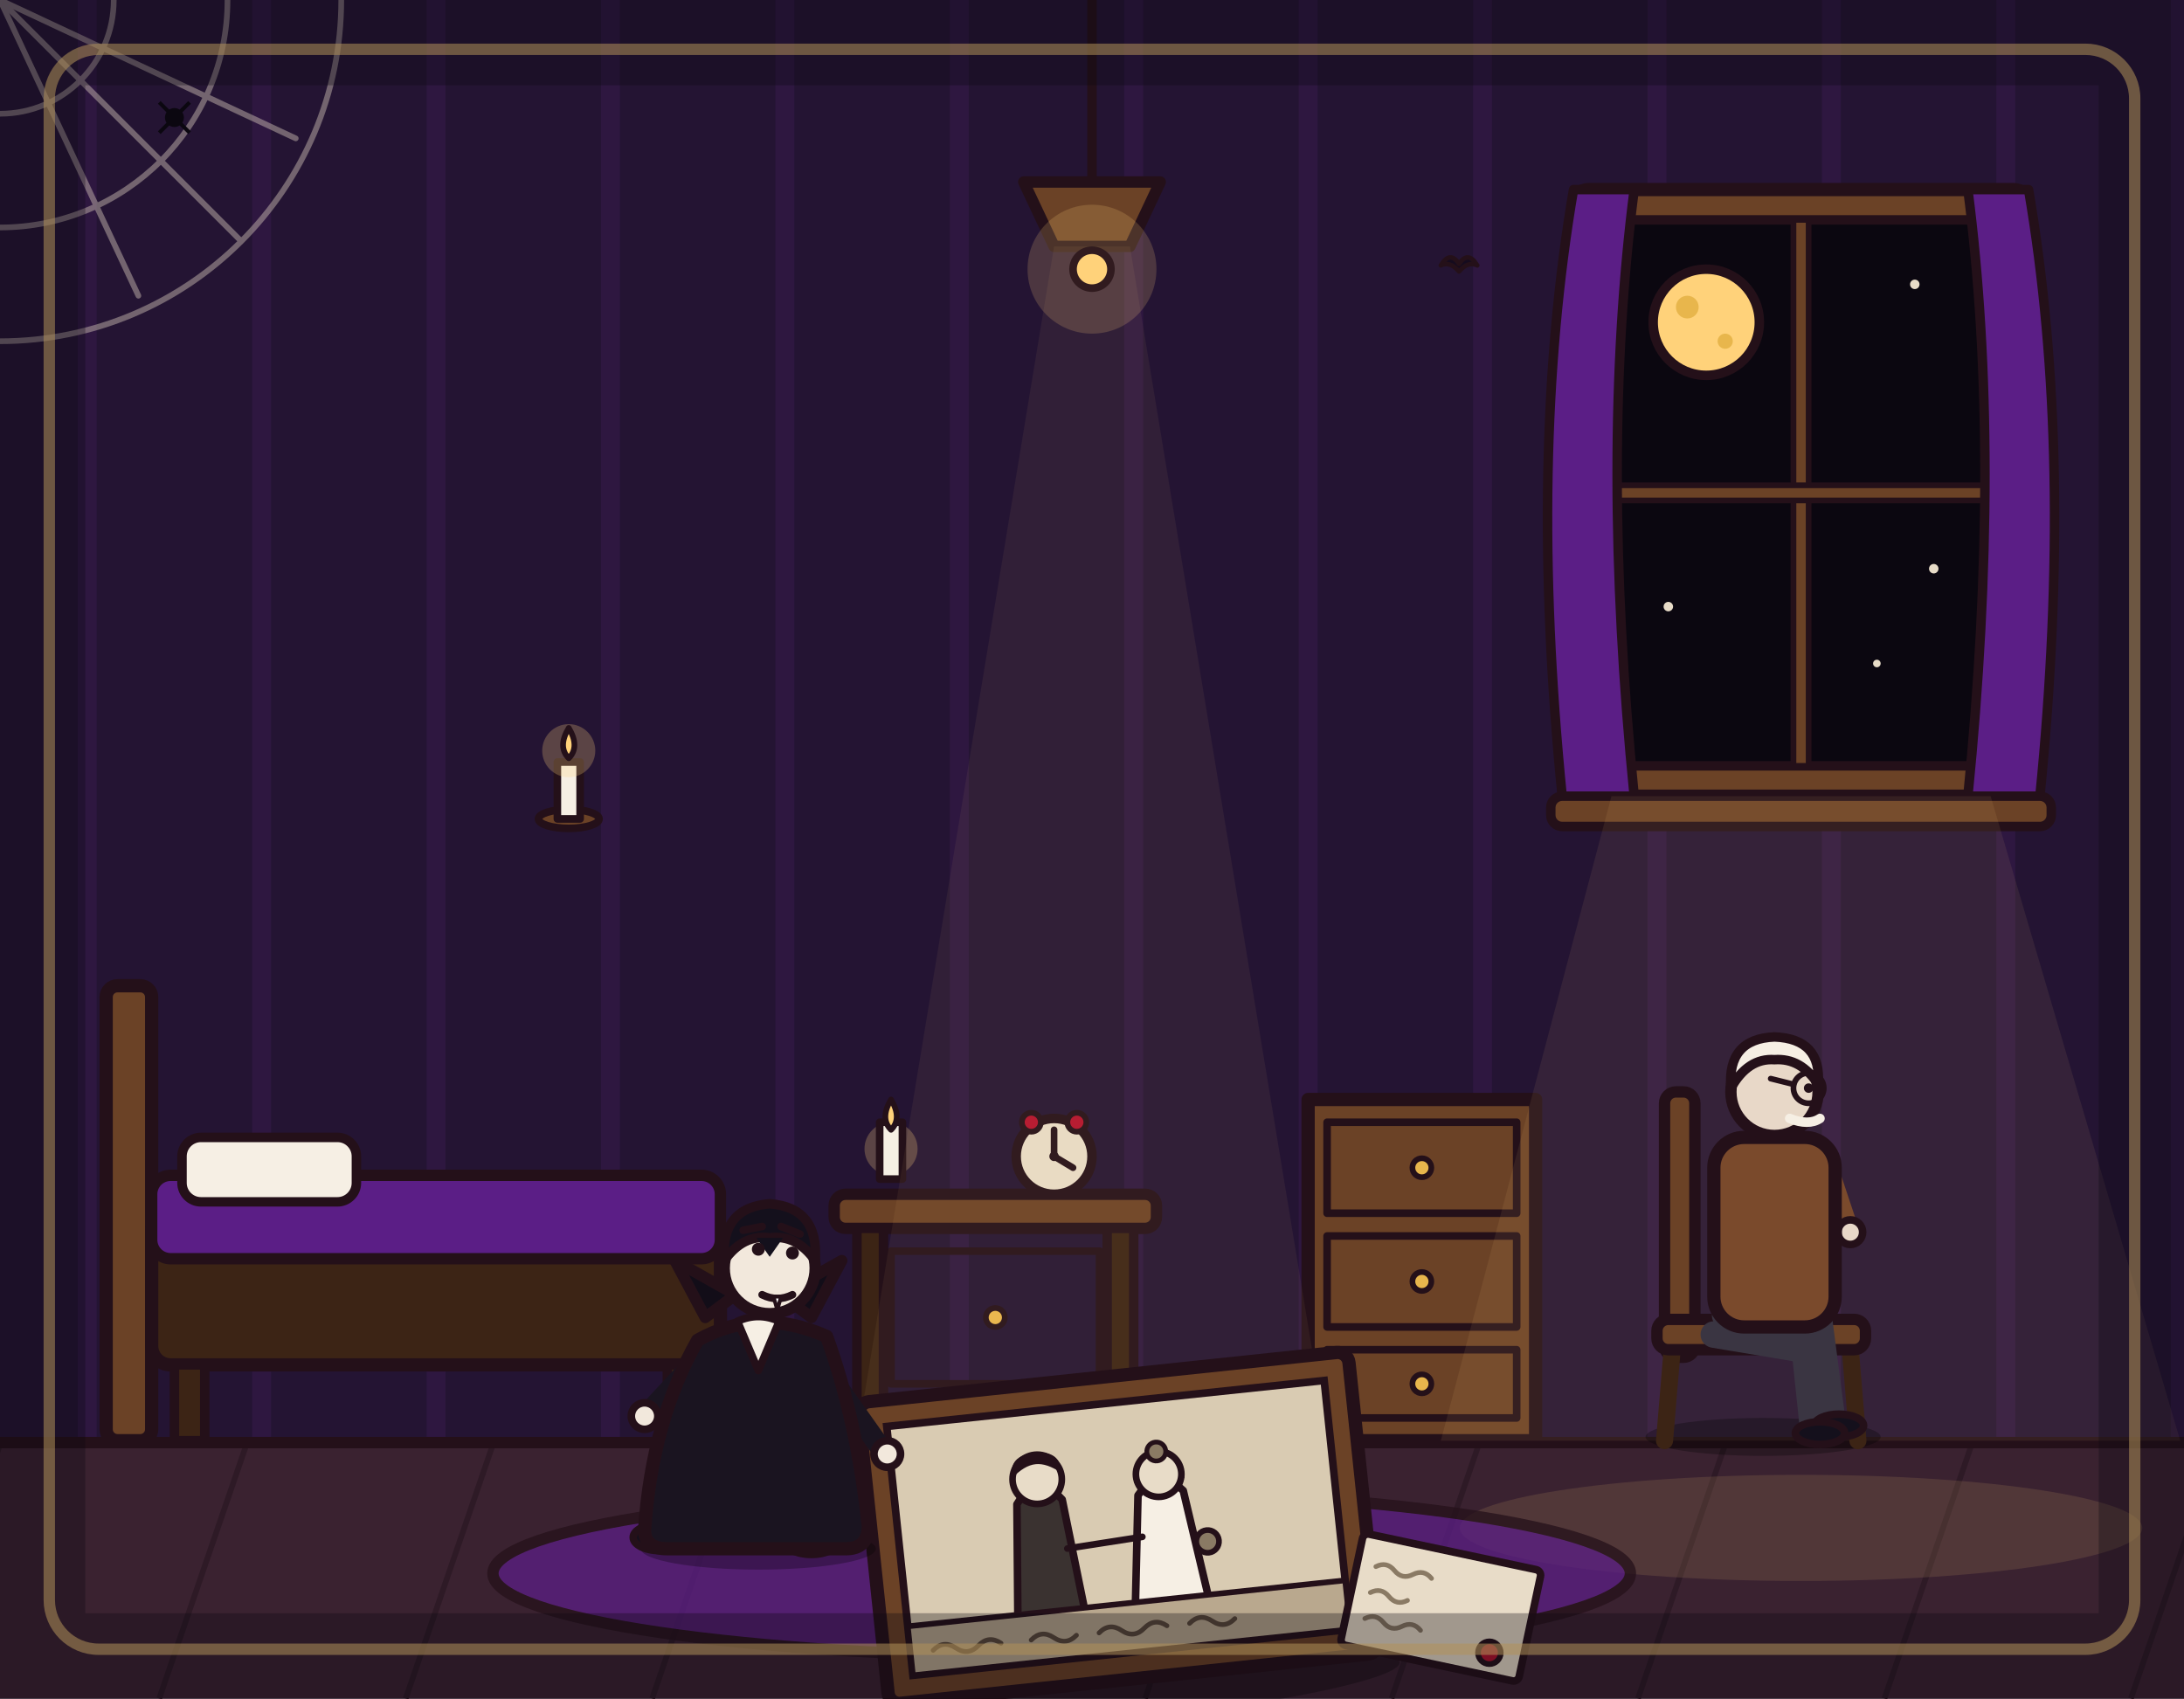
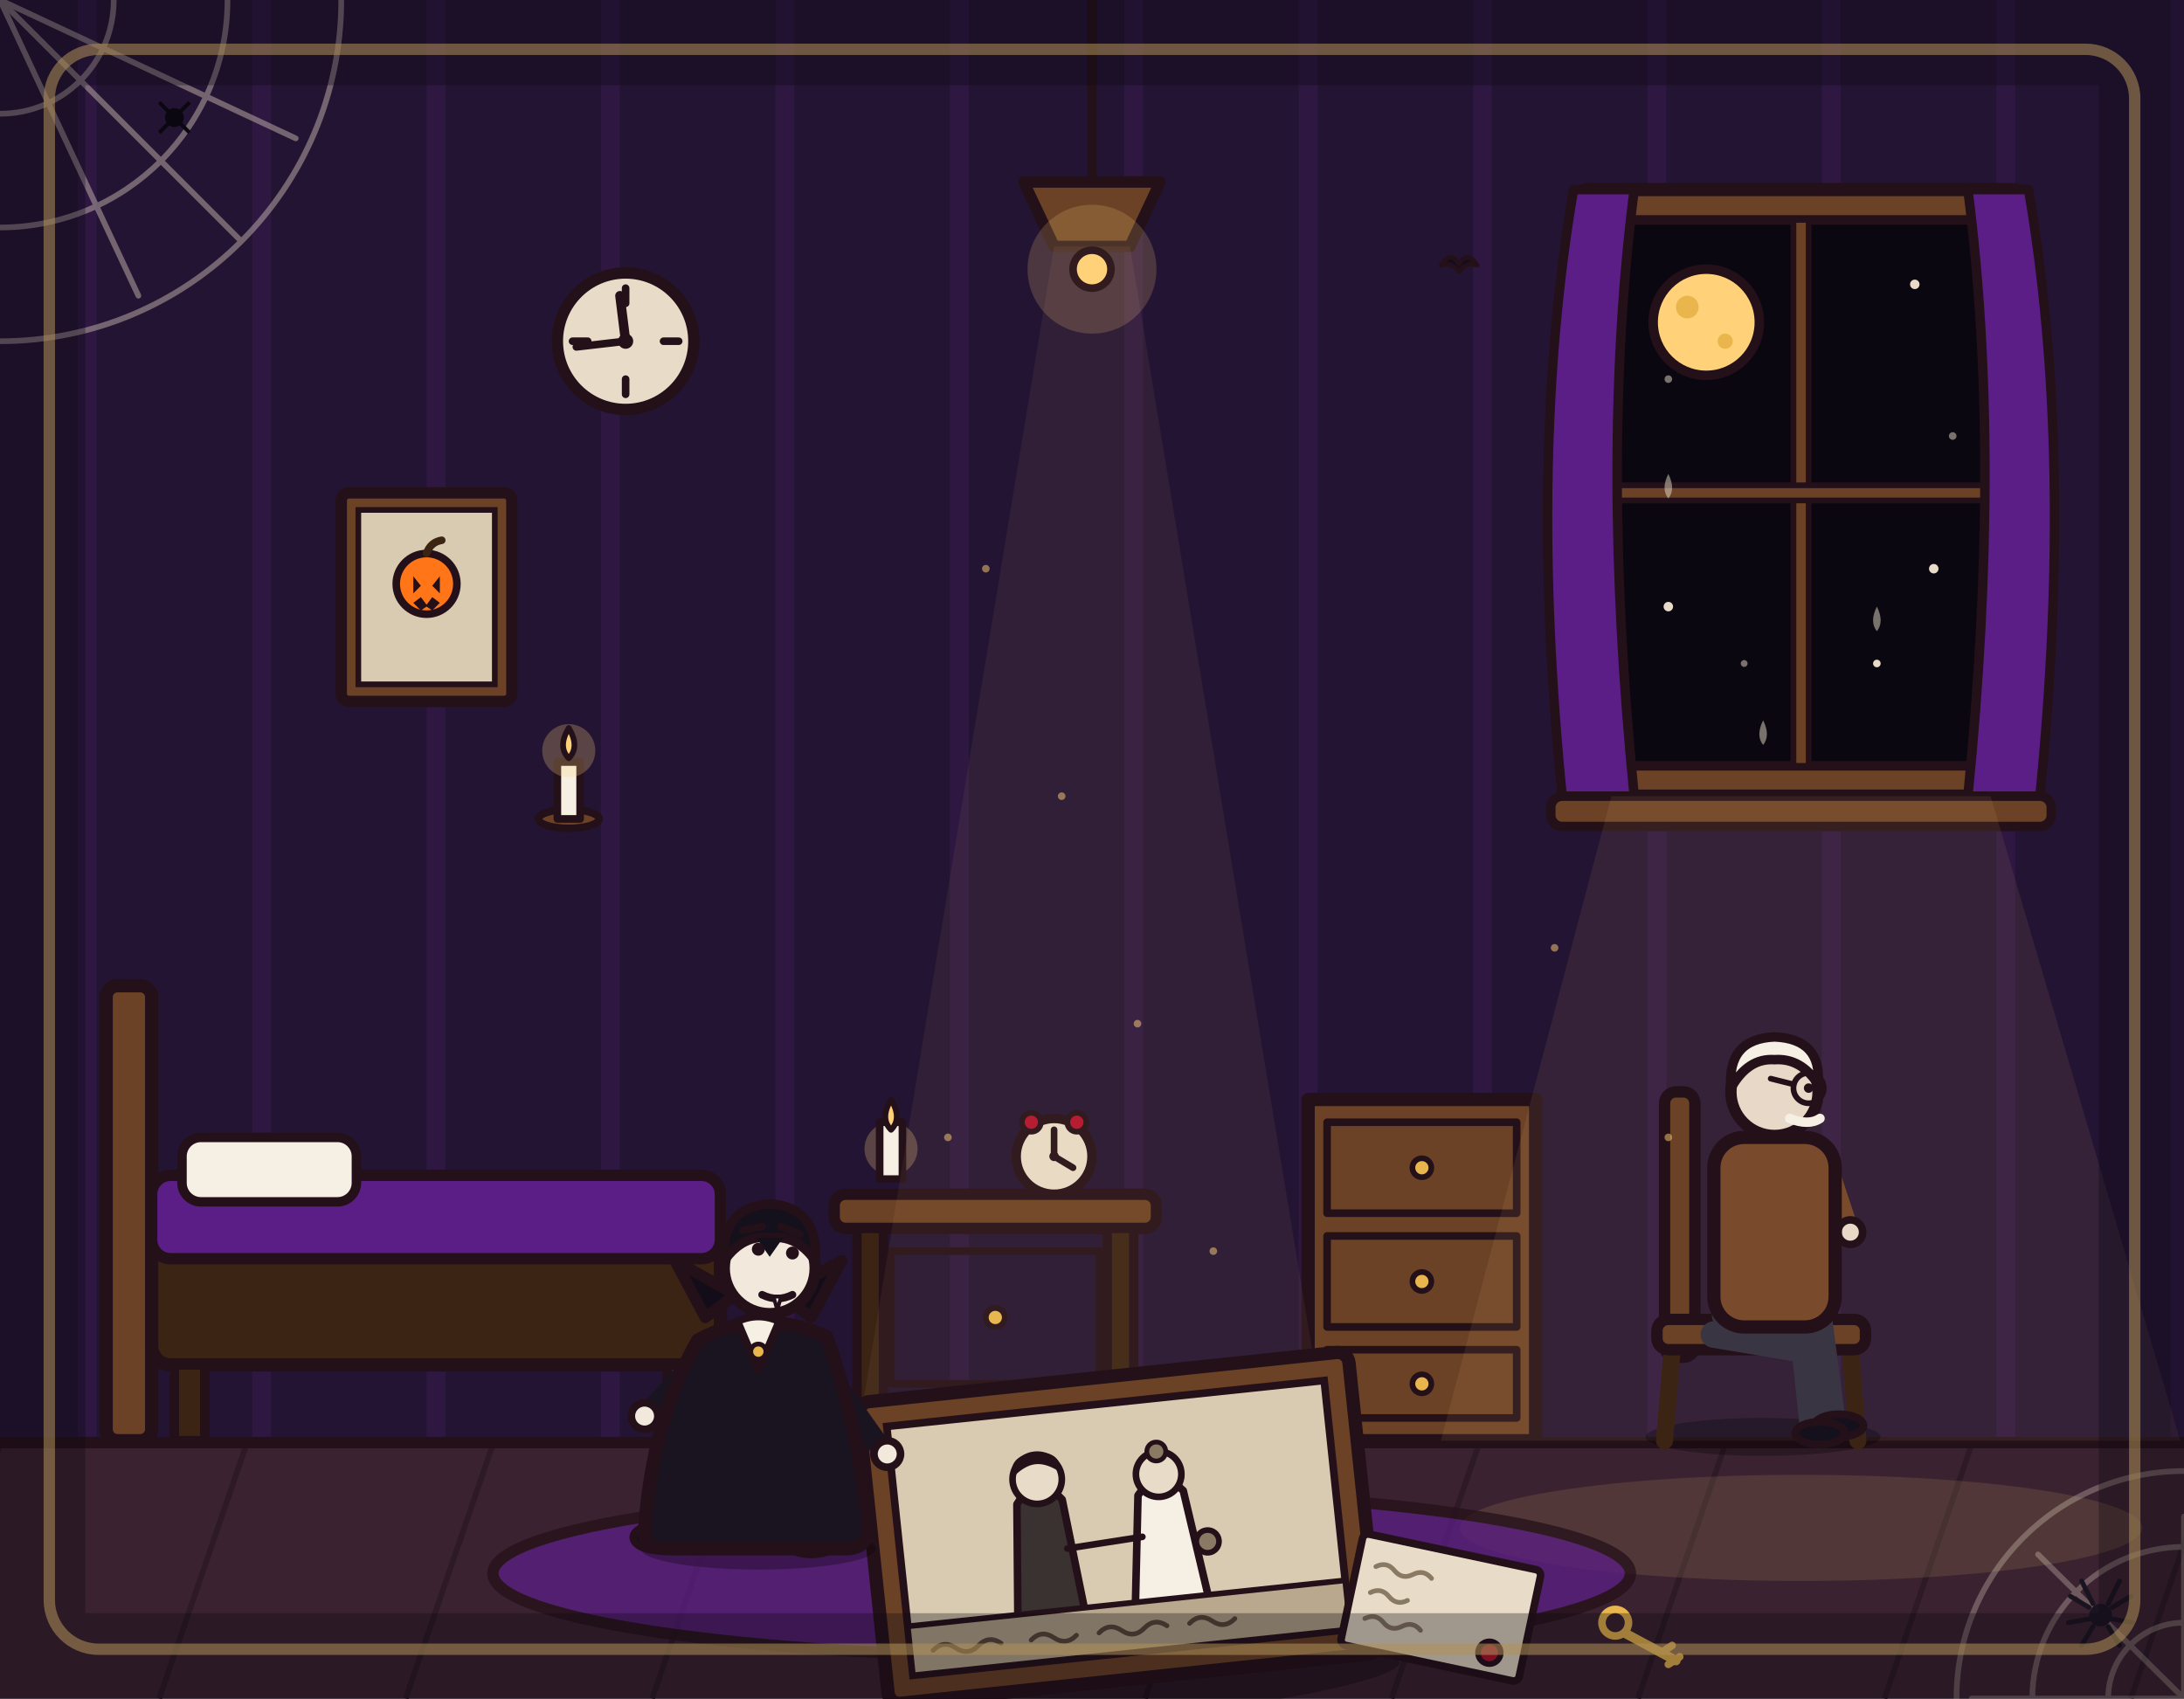
<svg xmlns="http://www.w3.org/2000/svg" viewBox="0 0 1152 896" width="1152" height="896">
  <rect x="0" y="0" width="1152" height="896" fill="#241433" />
  <path d="M46 0V762M138 0V762M230 0V762M322 0V762M414 0V762M506 0V762M598 0V762M690 0V762M782 0V762M874 0V762M966 0V762M1058 0V762M1150 0V762" stroke="#b03aeb" stroke-width="10" opacity=".07" fill="none" />
  <g fill="none" stroke="#e8dcc8" stroke-width="3" opacity=".4" stroke-linecap="round">
    <path d="M60 0A60 60 0 0 1 0 60M120 0A120 120 0 0 1 0 120M180 0A180 180 0 0 1 0 180" />
    <line x1="0" y1="0" x2="127" y2="127" />
    <line x1="0" y1="0" x2="156" y2="73" />
    <line x1="0" y1="0" x2="73" y2="156" />
  </g>
  <circle cx="92" cy="62" r="5" fill="#0b0710" />
  <path d="M92 62L84 54M92 62L100 54M92 62L84 70M92 62L100 70" stroke="#0b0710" stroke-width="2" fill="none" />
  <g>
    <rect x="830" y="100" width="240" height="320" rx="8" fill="#6b4226" stroke="#241019" stroke-width="7" stroke-linejoin="round" />
    <rect x="846" y="116" width="208" height="288" fill="#0b0710" stroke="#241019" stroke-width="5" />
    <rect x="946" y="116" width="8" height="288" fill="#6b4226" stroke="#241019" stroke-width="3" />
    <rect x="846" y="256" width="208" height="8" fill="#6b4226" stroke="#241019" stroke-width="3" />
    <circle cx="900" cy="170" r="28" fill="#ffd27a" stroke="#241019" stroke-width="5" />
    <circle cx="890" cy="162" r="6" fill="#e8b64c" />
    <circle cx="910" cy="180" r="4" fill="#e8b64c" />
    <circle cx="1010" cy="150" r="2.5" fill="#e8dcc8" />
    <circle cx="1020" cy="300" r="2.5" fill="#e8dcc8" />
    <circle cx="880" cy="320" r="2.5" fill="#e8dcc8" />
    <circle cx="990" cy="350" r="2" fill="#e8dcc8" />
    <path d="M830 100Q806 240 824 420L862 420Q844 240 862 100Z" fill="#5b1e86" stroke="#241019" stroke-width="5" stroke-linejoin="round" />
    <path d="M1070 100Q1094 240 1076 420L1038 420Q1056 240 1038 100Z" fill="#5b1e86" stroke="#241019" stroke-width="5" stroke-linejoin="round" />
    <rect x="818" y="420" width="264" height="16" rx="6" fill="#6b4226" stroke="#241019" stroke-width="5" stroke-linejoin="round" />
  </g>
  <path d="M0 0Q6 -10 12 -1Q18 -10 24 0Q18 -3 12 4Q6 -3 0 0Z" transform="translate(760 140) scale(.8)" fill="#150b1e" stroke="#241019" stroke-width="3" stroke-linejoin="round" />
  <line x1="576" y1="0" x2="576" y2="96" stroke="#241019" stroke-width="5" />
  <path d="M540 96L612 96L596 130L556 130Z" fill="#6b4226" stroke="#241019" stroke-width="6" stroke-linejoin="round" />
  <circle cx="576" cy="142" r="34" fill="#ffd27a" opacity=".18" />
  <circle cx="576" cy="142" r="10" fill="#ffd27a" stroke="#241019" stroke-width="4" />
  <g>
    <rect x="56" y="520" width="24" height="240" rx="6" fill="#6b4226" stroke="#241019" stroke-width="7" stroke-linejoin="round" />
    <rect x="80" y="640" width="300" height="80" rx="10" fill="#3c2415" stroke="#241019" stroke-width="7" stroke-linejoin="round" />
    <rect x="80" y="620" width="300" height="44" rx="10" fill="#5b1e86" stroke="#241019" stroke-width="6" stroke-linejoin="round" />
    <rect x="96" y="600" width="92" height="34" rx="10" fill="#f6efe4" stroke="#241019" stroke-width="5" stroke-linejoin="round" />
    <rect x="92" y="720" width="16" height="40" fill="#3c2415" stroke="#241019" stroke-width="5" />
    <rect x="352" y="720" width="16" height="40" fill="#3c2415" stroke="#241019" stroke-width="5" />
  </g>
  <g>
    <ellipse cx="300" cy="432" rx="16" ry="5" fill="#6b4226" stroke="#241019" stroke-width="4" />
    <rect x="294" y="402" width="12" height="30" fill="#f6efe4" stroke="#241019" stroke-width="4" stroke-linejoin="round" />
    <circle cx="300" cy="396" r="14" fill="#ffd27a" opacity=".25" />
    <path d="M300 384Q306 394 300 400Q294 394 300 384Z" fill="#ffd27a" stroke="#241019" stroke-width="3" stroke-linejoin="round" />
  </g>
  <g>
    <rect x="440" y="630" width="170" height="18" rx="6" fill="#6b4226" stroke="#241019" stroke-width="6" stroke-linejoin="round" />
    <rect x="452" y="648" width="14" height="112" fill="#3c2415" stroke="#241019" stroke-width="5" stroke-linejoin="round" />
    <rect x="584" y="648" width="14" height="112" fill="#3c2415" stroke="#241019" stroke-width="5" stroke-linejoin="round" />
    <rect x="470" y="660" width="110" height="70" fill="none" stroke="#241019" stroke-width="4" stroke-linejoin="round" />
    <circle cx="525" cy="695" r="5" fill="#e8b64c" stroke="#241019" stroke-width="3" />
    <circle cx="470" cy="606" r="14" fill="#ffd27a" opacity=".25" />
    <rect x="464" y="592" width="12" height="30" fill="#f6efe4" stroke="#241019" stroke-width="4" stroke-linejoin="round" />
    <path d="M470 580Q476 590 470 596Q464 590 470 580Z" fill="#ffd27a" stroke="#241019" stroke-width="3" stroke-linejoin="round" />
    <circle cx="556" cy="610" r="20" fill="#e8dcc8" stroke="#241019" stroke-width="5" />
    <circle cx="544" cy="592" r="5" fill="#b3122e" stroke="#241019" stroke-width="3" />
    <circle cx="568" cy="592" r="5" fill="#b3122e" stroke="#241019" stroke-width="3" />
    <path d="M556 610L556 596M556 610L566 616" stroke="#241019" stroke-width="3.5" stroke-linecap="round" fill="none" />
    <circle cx="556" cy="610" r="2.5" fill="#241019" />
  </g>
  <g>
    <rect x="690" y="580" width="120" height="180" fill="#6b4226" stroke="#241019" stroke-width="7" stroke-linejoin="round" />
    <rect x="700" y="592" width="100" height="48" fill="none" stroke="#241019" stroke-width="4" stroke-linejoin="round" />
    <rect x="700" y="652" width="100" height="48" fill="none" stroke="#241019" stroke-width="4" stroke-linejoin="round" />
    <rect x="700" y="712" width="100" height="36" fill="none" stroke="#241019" stroke-width="4" stroke-linejoin="round" />
    <circle cx="750" cy="616" r="5" fill="#e8b64c" stroke="#241019" stroke-width="3" />
    <circle cx="750" cy="676" r="5" fill="#e8b64c" stroke="#241019" stroke-width="3" />
    <circle cx="750" cy="730" r="5" fill="#e8b64c" stroke="#241019" stroke-width="3" />
  </g>
  <rect x="0" y="760" width="1152" height="136" fill="#3a2230" />
  <path d="M0 762L-46 896M130 762L84 896M260 762L214 896M390 762L344 896M520 762L474 896M650 762L604 896M780 762L734 896M910 762L864 896M1040 762L994 896M1170 762L1124 896" stroke="#2e1a26" stroke-width="3" fill="none" />
  <line x1="0" y1="761" x2="1152" y2="761" stroke="#241019" stroke-width="6" stroke-linecap="round" />
  <polygon points="556,130 596,130 700,760 452,760" fill="#ffd27a" opacity=".06" />
  <polygon points="850,420 1050,420 1150,760 760,760" fill="#ffd27a" opacity=".08" />
  <ellipse cx="950" cy="806" rx="180" ry="28" fill="#ffd27a" opacity=".12" />
  <ellipse cx="560" cy="830" rx="300" ry="44" fill="#5b1e86" stroke="#241019" stroke-width="6" stroke-linejoin="round" opacity=".75" />
  <g transform="translate(590 806) rotate(-6)">
    <ellipse cx="0" cy="86" rx="140" ry="15" fill="#000000" opacity=".3" />
    <rect x="-130" y="-80" width="260" height="160" rx="6" fill="#6b4226" stroke="#241019" stroke-width="7" stroke-linejoin="round" />
    <rect x="-116" y="-66" width="232" height="132" fill="#d9cbb2" stroke="#241019" stroke-width="4" />
    <path d="M-58 44L-52 -18Q-40 -34 -28 -18L-22 44Z" fill="#3a3230" stroke="#241019" stroke-width="4" stroke-linejoin="round" />
    <circle cx="-40" cy="-30" r="13" fill="#e8dcc8" stroke="#241019" stroke-width="3.5" />
    <path d="M-53 -32Q-54 -44 -40 -44Q-26 -44 -27 -32Q-34 -38 -40 -38Q-46 -38 -53 -32Z" fill="#241019" />
    <path d="M4 46L12 -16Q24 -30 36 -16L44 46Z" fill="#f6efe4" stroke="#241019" stroke-width="4" stroke-linejoin="round" />
    <path d="M12 -22Q24 -44 36 -22Q30 -28 24 -28Q18 -28 12 -22Z" fill="#f6efe4" stroke="#241019" stroke-width="3" />
    <circle cx="24" cy="-26" r="12" fill="#e8dcc8" stroke="#241019" stroke-width="3.5" />
    <circle cx="24" cy="-38" r="5" fill="#8a7a64" stroke="#241019" stroke-width="2.5" />
    <circle cx="46" cy="12" r="6" fill="#8a7a64" stroke="#241019" stroke-width="3" />
    <line x1="-28" y1="8" x2="12" y2="6" stroke="#241019" stroke-width="3.5" stroke-linecap="round" />
    <rect x="-116" y="40" width="232" height="26" fill="#b9a88e" stroke="#241019" stroke-width="3" />
    <path d="M-104 54q6 -5 12 0q6 5 12 0q6 -5 12 0M-52 54q6 -5 12 0q6 5 12 0M-16 54q6 -5 12 0q6 5 12 0q6 -5 12 0M32 54q6 -5 12 0q6 5 12 0" stroke="#5a4a3a" stroke-width="2.5" fill="none" stroke-linecap="round" />
  </g>
  <g transform="translate(760 848) rotate(12)">
    <rect x="-48" y="-30" width="96" height="60" rx="3" fill="#e8dcc8" stroke="#241019" stroke-width="4" stroke-linejoin="round" />
    <path d="M-38 -14q5 -4 10 0q5 4 10 0q5 -4 10 0M-38 0q5 -4 10 0q5 4 10 0M-38 14q5 -4 10 0q5 4 10 0q5 -4 10 0" stroke="#8a7a64" stroke-width="2.5" fill="none" stroke-linecap="round" />
    <circle cx="30" cy="18" r="6" fill="#b3122e" stroke="#241019" stroke-width="3" />
  </g>
  <g transform="translate(400 815)">
    <ellipse cx="0" cy="2" rx="62" ry="11" fill="#000000" opacity=".28" />
    <path d="M-10 -46 L-38 -32 L-48 -6" fill="none" stroke="#241a2e" stroke-width="15" stroke-linecap="round" stroke-linejoin="round" />
    <path d="M8 -46 L30 -30 L24 -4" fill="none" stroke="#241a2e" stroke-width="15" stroke-linecap="round" stroke-linejoin="round" />
    <ellipse cx="-52" cy="-4" rx="14" ry="7" fill="#14101c" stroke="#241019" stroke-width="4" stroke-linejoin="round" />
    <ellipse cx="28" cy="-2" rx="14" ry="7" fill="#14101c" stroke="#241019" stroke-width="4" stroke-linejoin="round" />
    <path d="M-30 -100 L-56 -72" fill="none" stroke="#1a1420" stroke-width="11" stroke-linecap="round" />
    <circle cx="-60" cy="-68" r="7" fill="#f2e8dc" stroke="#241019" stroke-width="4" stroke-linejoin="round" />
    <path d="M30 -100 L64 -52" fill="none" stroke="#1a1420" stroke-width="11" stroke-linecap="round" />
    <circle cx="68" cy="-48" r="7" fill="#f2e8dc" stroke="#241019" stroke-width="4" stroke-linejoin="round" />
    <path d="M-32 -108 Q-56 -66 -60 -8 Q-60 2 -48 2 L46 2 Q58 2 58 -10 Q52 -66 36 -110 Q0 -126 -32 -108 Z" fill="#1a1420" stroke="#241019" stroke-width="7" stroke-linejoin="round" />
    <path d="M-28 -120 L-44 -150 L-12 -132 Z" fill="#120d18" stroke="#241019" stroke-width="6" stroke-linejoin="round" />
    <path d="M28 -120 L44 -150 L12 -132 Z" fill="#120d18" stroke="#241019" stroke-width="6" stroke-linejoin="round" />
    <path d="M-11 -118 L0 -92 L11 -118 Q0 -123 -11 -118 Z" fill="#f6efe4" stroke="#241019" stroke-width="4" stroke-linejoin="round" />
+     <circle cx="0" cy="-102" r="4" fill="#e8b64c" stroke="#241019" stroke-width="2.5" />
    <circle cx="6" cy="-146" r="24" fill="#f2e8dc" stroke="#241019" stroke-width="6" stroke-linejoin="round" />
    <path d="M-18 -150 Q-20 -178 6 -180 Q32 -178 30 -150 Q20 -164 6 -162 Q-8 -164 -18 -150 Z" fill="#14101c" stroke="#241019" stroke-width="5" stroke-linejoin="round" />
    <path d="M-1 -162 L6 -152 L13 -162 Z" fill="#14101c" />
    <path d="M-8 -166 L2 -168 M12 -168 L22 -164" stroke="#241019" stroke-width="4" stroke-linecap="round" fill="none" />
    <circle cx="0" cy="-156" r="3.4" fill="#241019" />
    <circle cx="18" cy="-154" r="3.4" fill="#241019" />
    <path d="M2 -132 Q10 -128 18 -132" fill="none" stroke="#241019" stroke-width="4" stroke-linecap="round" />
    <path d="M8 -131 L12 -131 L10 -124 Z" fill="#ffffff" stroke="#241019" stroke-width="2" stroke-linejoin="round" />
  </g>
  <g transform="translate(930 706)">
    <ellipse cx="0" cy="52" rx="62" ry="10" fill="#000000" opacity=".28" />
    <rect x="-52" y="-130" width="16" height="140" rx="6" fill="#6b4226" stroke="#241019" stroke-width="6" stroke-linejoin="round" />
    <path d="M-48 6L-52 54M46 6L50 54" stroke="#3c2415" stroke-width="9" stroke-linecap="round" fill="none" />
    <rect x="-56" y="-10" width="110" height="16" rx="6" fill="#6b4226" stroke="#241019" stroke-width="6" stroke-linejoin="round" />
    <path d="M-20 -12L30 -6L36 40" fill="none" stroke="#3a3542" stroke-width="14" stroke-linecap="round" />
    <path d="M-26 -2L22 6L26 44" fill="none" stroke="#3a3542" stroke-width="14" stroke-linecap="round" />
    <ellipse cx="40" cy="46" rx="13" ry="6" fill="#14101c" stroke="#241019" stroke-width="4" stroke-linejoin="round" />
    <ellipse cx="30" cy="50" rx="13" ry="6" fill="#14101c" stroke="#241019" stroke-width="4" stroke-linejoin="round" />
    <path d="M32 -96L44 -60" fill="none" stroke="#7a4a2c" stroke-width="11" stroke-linecap="round" />
    <circle cx="46" cy="-56" r="6.5" fill="#e8d8c8" stroke="#241019" stroke-width="4" />
    <rect x="-26" y="-106" width="64" height="100" rx="16" fill="#7a4a2c" stroke="#241019" stroke-width="7" stroke-linejoin="round" />
    <circle cx="6" cy="-130" r="23" fill="#e8d8c8" stroke="#241019" stroke-width="6" stroke-linejoin="round" />
    <path d="M-17 -132Q-19 -158 6 -159Q31 -158 29 -134Q20 -148 6 -147Q-8 -148 -17 -132Z" fill="#f6efe4" stroke="#241019" stroke-width="5" stroke-linejoin="round" />
    <circle cx="24" cy="-132" r="8" fill="none" stroke="#241019" stroke-width="3" />
    <circle cx="24" cy="-132" r="2.5" fill="#241019" />
    <line x1="16" y1="-134" x2="4" y2="-137" stroke="#241019" stroke-width="3" stroke-linecap="round" />
    <path d="M14 -116Q24 -112 30 -116" fill="none" stroke="#f6efe4" stroke-width="5" stroke-linecap="round" />
  </g>
+   <g>
+     <circle cx="330" cy="180" r="36" fill="#e8dcc8" stroke="#241019" stroke-width="6" stroke-linejoin="round" />
+     <path d="M330 152V160M330 200V208M302 180H310M350 180H358" stroke="#241019" stroke-width="4" stroke-linecap="round" />
+     <line x1="330" y1="180" x2="327" y2="156" stroke="#241019" stroke-width="5" stroke-linecap="round" />
+     <line x1="330" y1="180" x2="304" y2="183" stroke="#241019" stroke-width="4" stroke-linecap="round" />
+     <circle cx="330" cy="180" r="4" fill="#241019" />
+   </g>
+   <g>
+     <rect x="180" y="260" width="90" height="110" rx="4" fill="#6b4226" stroke="#241019" stroke-width="6" stroke-linejoin="round" stroke-linecap="round" />
+     <rect x="189" y="269" width="72" height="92" fill="#d9cbb2" stroke="#241019" stroke-width="3" />
+     <circle cx="225" cy="308" r="16" fill="#ff7518" stroke="#241019" stroke-width="4" />
+     <path d="M225 292 Q227 286 233 285" fill="none" stroke="#3c2415" stroke-width="4" stroke-linecap="round" />
+     <path d="M218 304 L222 309 L218 313 ZM232 304 L228 309 L232 313 Z" fill="#241019" />
+     <path d="M218 318 L222 315 L225 319 L228 315 L232 318 L228 322 L225 320 L222 322 Z" fill="#241019" />
+   </g>
+   <g fill="#e8dcc8" opacity=".5">
+     <circle cx="880" cy="200" r="2" />
+     <circle cx="1030" cy="230" r="2" />
+     <circle cx="920" cy="350" r="1.8" />
+     <path d="M880 250 Q884 258 880 263 Q876 258 880 250 Z" />
+     <path d="M990 320 Q994 328 990 333 Q986 328 990 320 Z" />
+     <path d="M930 380 Q934 388 930 393 Q926 388 930 380 Z" />
+   </g>
+   <g fill="#ffd27a" opacity=".5">
+     <circle cx="520" cy="300" r="2" />
+     <circle cx="560" cy="420" r="2" />
+     <circle cx="600" cy="540" r="2" />
+     <circle cx="500" cy="600" r="2" />
+     <circle cx="640" cy="660" r="2" />
+     <circle cx="820" cy="500" r="2" />
+     <circle cx="880" cy="600" r="2" />
+   </g>
+   <g>
+     <circle cx="852" cy="856" r="7" fill="none" stroke="#e8b64c" stroke-width="4" />
+     <line x1="858" y1="862" x2="884" y2="876" stroke="#e8b64c" stroke-width="5" stroke-linecap="round" />
+     <line x1="876" y1="872" x2="882" y2="868" stroke="#e8b64c" stroke-width="4" stroke-linecap="round" />
+     <line x1="880" y1="878" x2="886" y2="874" stroke="#e8b64c" stroke-width="4" stroke-linecap="round" />
+   </g>
+   <g stroke="#e8dcc8" stroke-width="3" opacity=".3" fill="none" stroke-linecap="round">
+     <line x1="1152" y1="896" x2="1040" y2="896" />
+     <line x1="1152" y1="896" x2="1152" y2="800" />
+     <line x1="1152" y1="896" x2="1075" y2="820" />
+     <path d="M1112 896 A40 40 0 0 1 1152 856" />
+     <path d="M1072 896 A80 80 0 0 1 1152 816" />
+     <path d="M1032 896 A120 120 0 0 1 1152 776" />
+   </g>
+   <circle cx="1108" cy="852" r="6" fill="#1a1420" />
+   <path d="M1102 848 L1092 842 M1102 854 L1091 856 M1114 848 L1124 842 M1114 854 L1125 856 M1104 846 L1098 834 M1112 846 L1118 834 M1104 858 L1098 868 M1112 858 L1118 868" stroke="#1a1420" stroke-width="2.5" stroke-linecap="round" fill="none" />
  <rect x="26" y="26" width="1100" height="844" rx="26" fill="none" stroke="#ffd27a" stroke-width="6" opacity=".55" />
  <rect x="0" y="0" width="1152" height="896" fill="none" stroke="#0b0710" stroke-width="90" opacity=".32" />
</svg>
